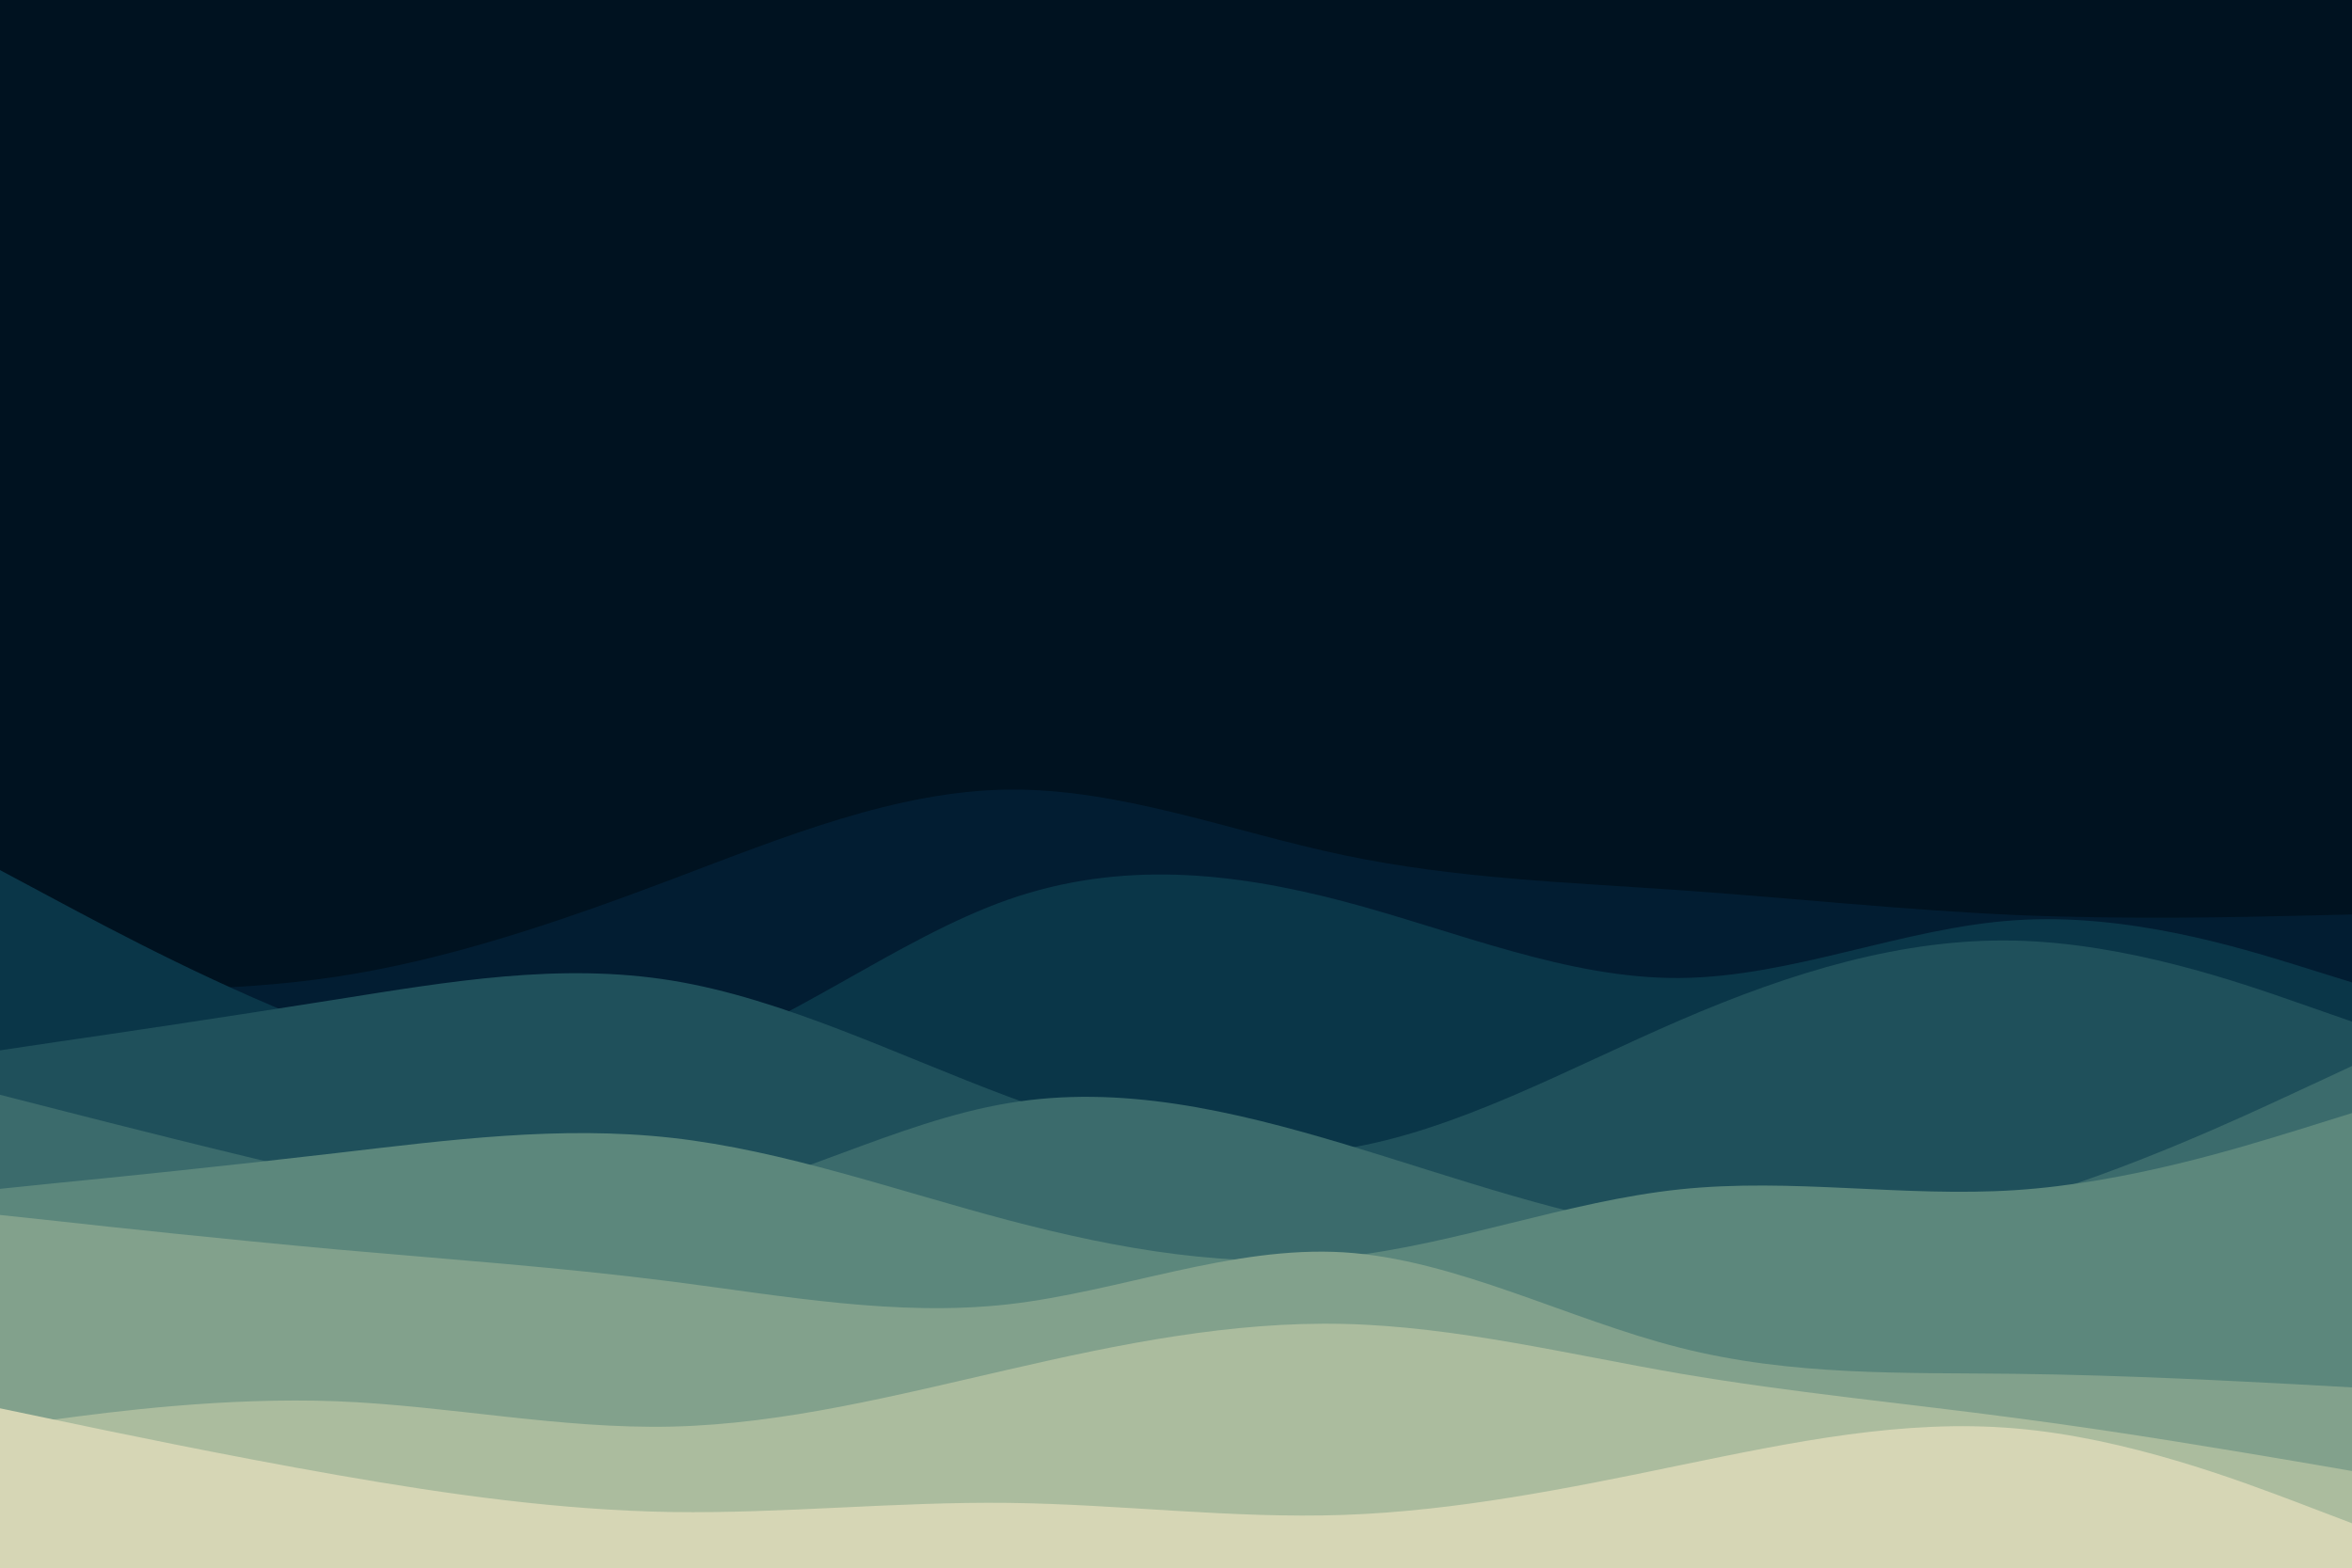
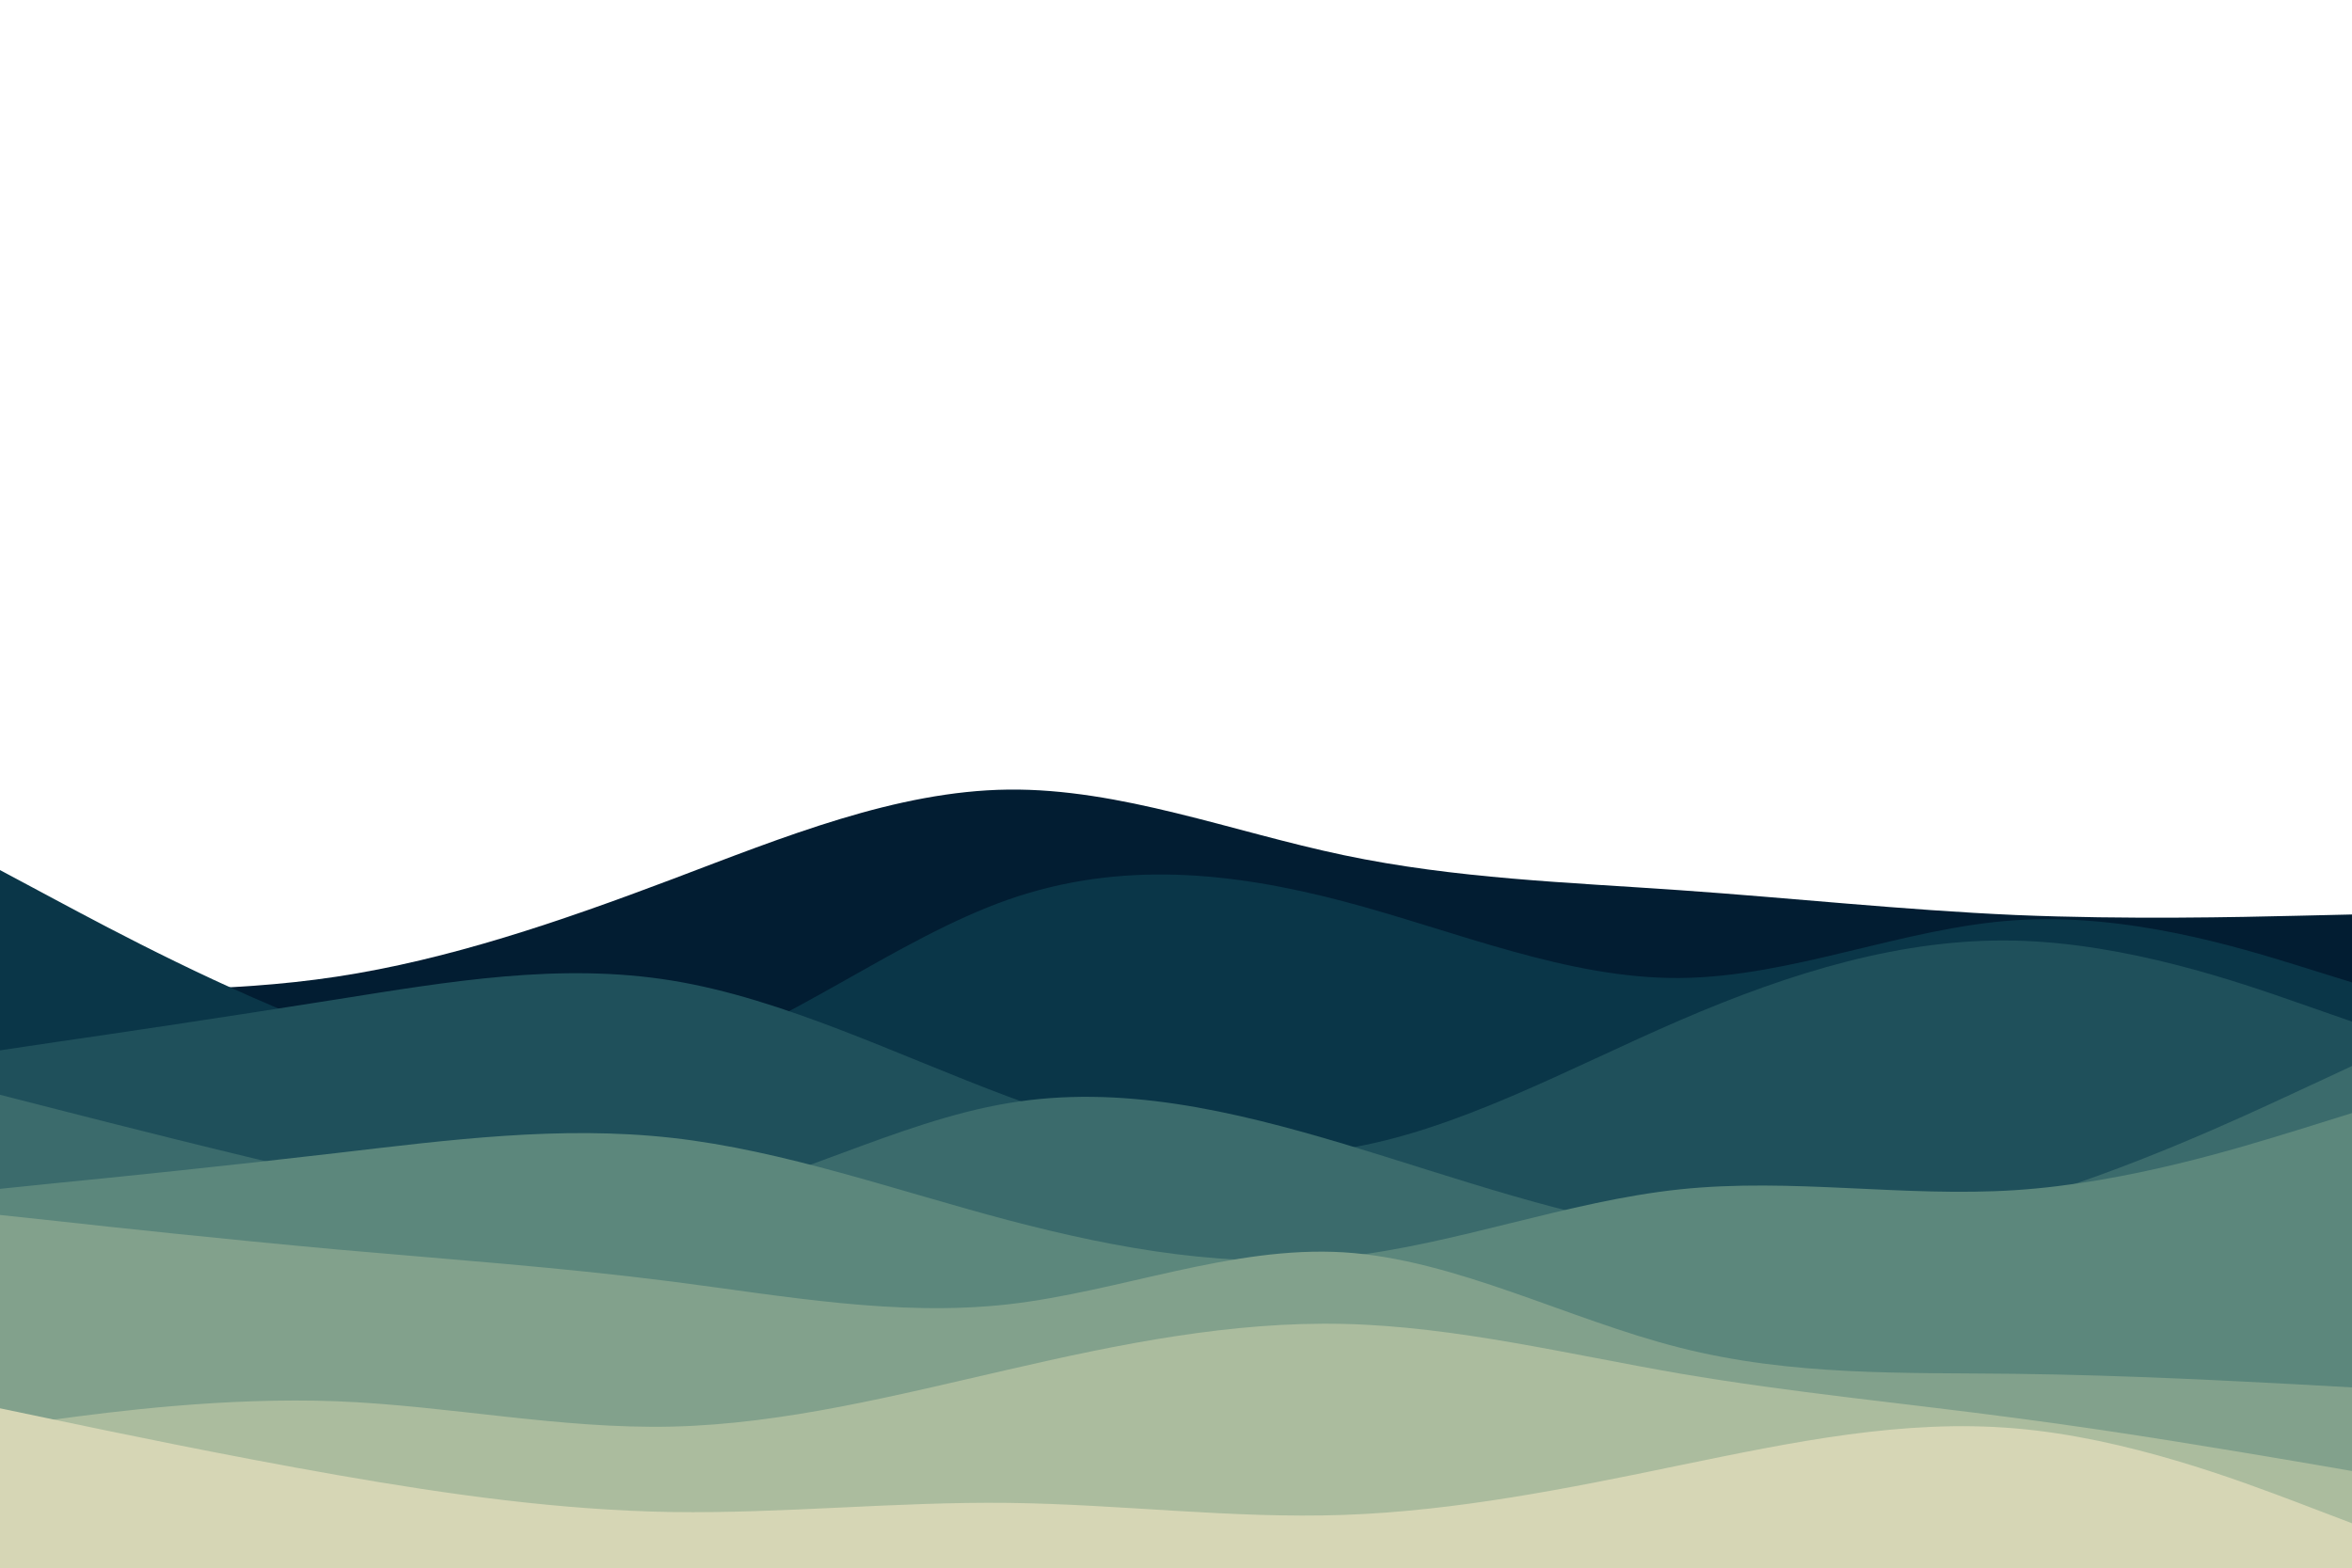
<svg xmlns="http://www.w3.org/2000/svg" id="visual" viewBox="0 0 900 600" width="900" height="600" version="1.1">
-   <rect x="0" y="0" width="900" height="600" fill="#001220" />
  <path d="M0 377L21.5 377.8C43 378.7 86 380.3 128.8 373.8C171.7 367.3 214.3 352.7 257.2 336.5C300 320.3 343 302.7 385.8 302.2C428.7 301.7 471.3 318.3 514.2 327.3C557 336.3 600 337.7 642.8 340.7C685.7 343.7 728.3 348.3 771.2 350.2C814 352 857 351 878.5 350.5L900 350L900 601L878.5 601C857 601 814 601 771.2 601C728.3 601 685.7 601 642.8 601C600 601 557 601 514.2 601C471.3 601 428.7 601 385.8 601C343 601 300 601 257.2 601C214.3 601 171.7 601 128.8 601C86 601 43 601 21.5 601L0 601Z" fill="#021d32" />
  <path d="M0 333L21.5 344.5C43 356 86 379 128.8 394.8C171.7 410.7 214.3 419.3 257.2 406.5C300 393.7 343 359.3 385.8 344.3C428.7 329.3 471.3 333.7 514.2 345C557 356.3 600 374.7 642.8 374.3C685.7 374 728.3 355 771.2 352.2C814 349.3 857 362.7 878.5 369.3L900 376L900 601L878.5 601C857 601 814 601 771.2 601C728.3 601 685.7 601 642.8 601C600 601 557 601 514.2 601C471.3 601 428.7 601 385.8 601C343 601 300 601 257.2 601C214.3 601 171.7 601 128.8 601C86 601 43 601 21.5 601L0 601Z" fill="#0a3648" />
  <path d="M0 402L21.5 398.8C43 395.7 86 389.3 128.8 382.5C171.7 375.7 214.3 368.3 257.2 375.3C300 382.3 343 403.7 385.8 419.7C428.7 435.7 471.3 446.3 514.2 439.7C557 433 600 409 642.8 390.5C685.7 372 728.3 359 771.2 360C814 361 857 376 878.5 383.5L900 391L900 601L878.5 601C857 601 814 601 771.2 601C728.3 601 685.7 601 642.8 601C600 601 557 601 514.2 601C471.3 601 428.7 601 385.8 601C343 601 300 601 257.2 601C214.3 601 171.7 601 128.8 601C86 601 43 601 21.5 601L0 601Z" fill="#1f505b" />
  <path d="M0 419L21.5 424.5C43 430 86 441 128.8 450.8C171.7 460.7 214.3 469.3 257.2 461.5C300 453.7 343 429.3 385.8 422.2C428.7 415 471.3 425 514.2 437.8C557 450.7 600 466.3 642.8 471.8C685.7 477.3 728.3 472.7 771.2 460.3C814 448 857 428 878.5 418L900 408L900 601L878.5 601C857 601 814 601 771.2 601C728.3 601 685.7 601 642.8 601C600 601 557 601 514.2 601C471.3 601 428.7 601 385.8 601C343 601 300 601 257.2 601C214.3 601 171.7 601 128.8 601C86 601 43 601 21.5 601L0 601Z" fill="#3b6b6c" />
  <path d="M0 455L21.5 452.8C43 450.7 86 446.3 128.8 441.3C171.7 436.3 214.3 430.7 257.2 435.5C300 440.3 343 455.7 385.8 467C428.7 478.3 471.3 485.7 514.2 481C557 476.3 600 459.7 642.8 455.2C685.7 450.7 728.3 458.3 771.2 455.5C814 452.7 857 439.3 878.5 432.7L900 426L900 601L878.5 601C857 601 814 601 771.2 601C728.3 601 685.7 601 642.8 601C600 601 557 601 514.2 601C471.3 601 428.7 601 385.8 601C343 601 300 601 257.2 601C214.3 601 171.7 601 128.8 601C86 601 43 601 21.5 601L0 601Z" fill="#5c877c" />
  <path d="M0 465L21.5 467.3C43 469.7 86 474.3 128.8 478.2C171.7 482 214.3 485 257.2 490.5C300 496 343 504 385.8 499.2C428.7 494.3 471.3 476.7 514.2 479.3C557 482 600 505 642.8 515.8C685.7 526.7 728.3 525.3 771.2 525.8C814 526.3 857 528.7 878.5 529.8L900 531L900 601L878.5 601C857 601 814 601 771.2 601C728.3 601 685.7 601 642.8 601C600 601 557 601 514.2 601C471.3 601 428.7 601 385.8 601C343 601 300 601 257.2 601C214.3 601 171.7 601 128.8 601C86 601 43 601 21.5 601L0 601Z" fill="#82a18c" />
  <path d="M0 546L21.5 543.2C43 540.3 86 534.7 128.8 536.3C171.7 538 214.3 547 257.2 546C300 545 343 534 385.8 524.2C428.7 514.3 471.3 505.7 514.2 506.7C557 507.7 600 518.3 642.8 525.7C685.7 533 728.3 537 771.2 542.7C814 548.3 857 555.7 878.5 559.3L900 563L900 601L878.5 601C857 601 814 601 771.2 601C728.3 601 685.7 601 642.8 601C600 601 557 601 514.2 601C471.3 601 428.7 601 385.8 601C343 601 300 601 257.2 601C214.3 601 171.7 601 128.8 601C86 601 43 601 21.5 601L0 601Z" fill="#abbc9e" />
  <path d="M0 539L21.5 543.5C43 548 86 557 128.8 564.5C171.7 572 214.3 578 257.2 578.7C300 579.3 343 574.7 385.8 575.2C428.7 575.7 471.3 581.3 514.2 579.8C557 578.3 600 569.7 642.8 560.8C685.7 552 728.3 543 771.2 546.7C814 550.3 857 566.7 878.5 574.8L900 583L900 601L878.5 601C857 601 814 601 771.2 601C728.3 601 685.7 601 642.8 601C600 601 557 601 514.2 601C471.3 601 428.7 601 385.8 601C343 601 300 601 257.2 601C214.3 601 171.7 601 128.8 601C86 601 43 601 21.5 601L0 601Z" fill="#d6d6b5" />
</svg>
